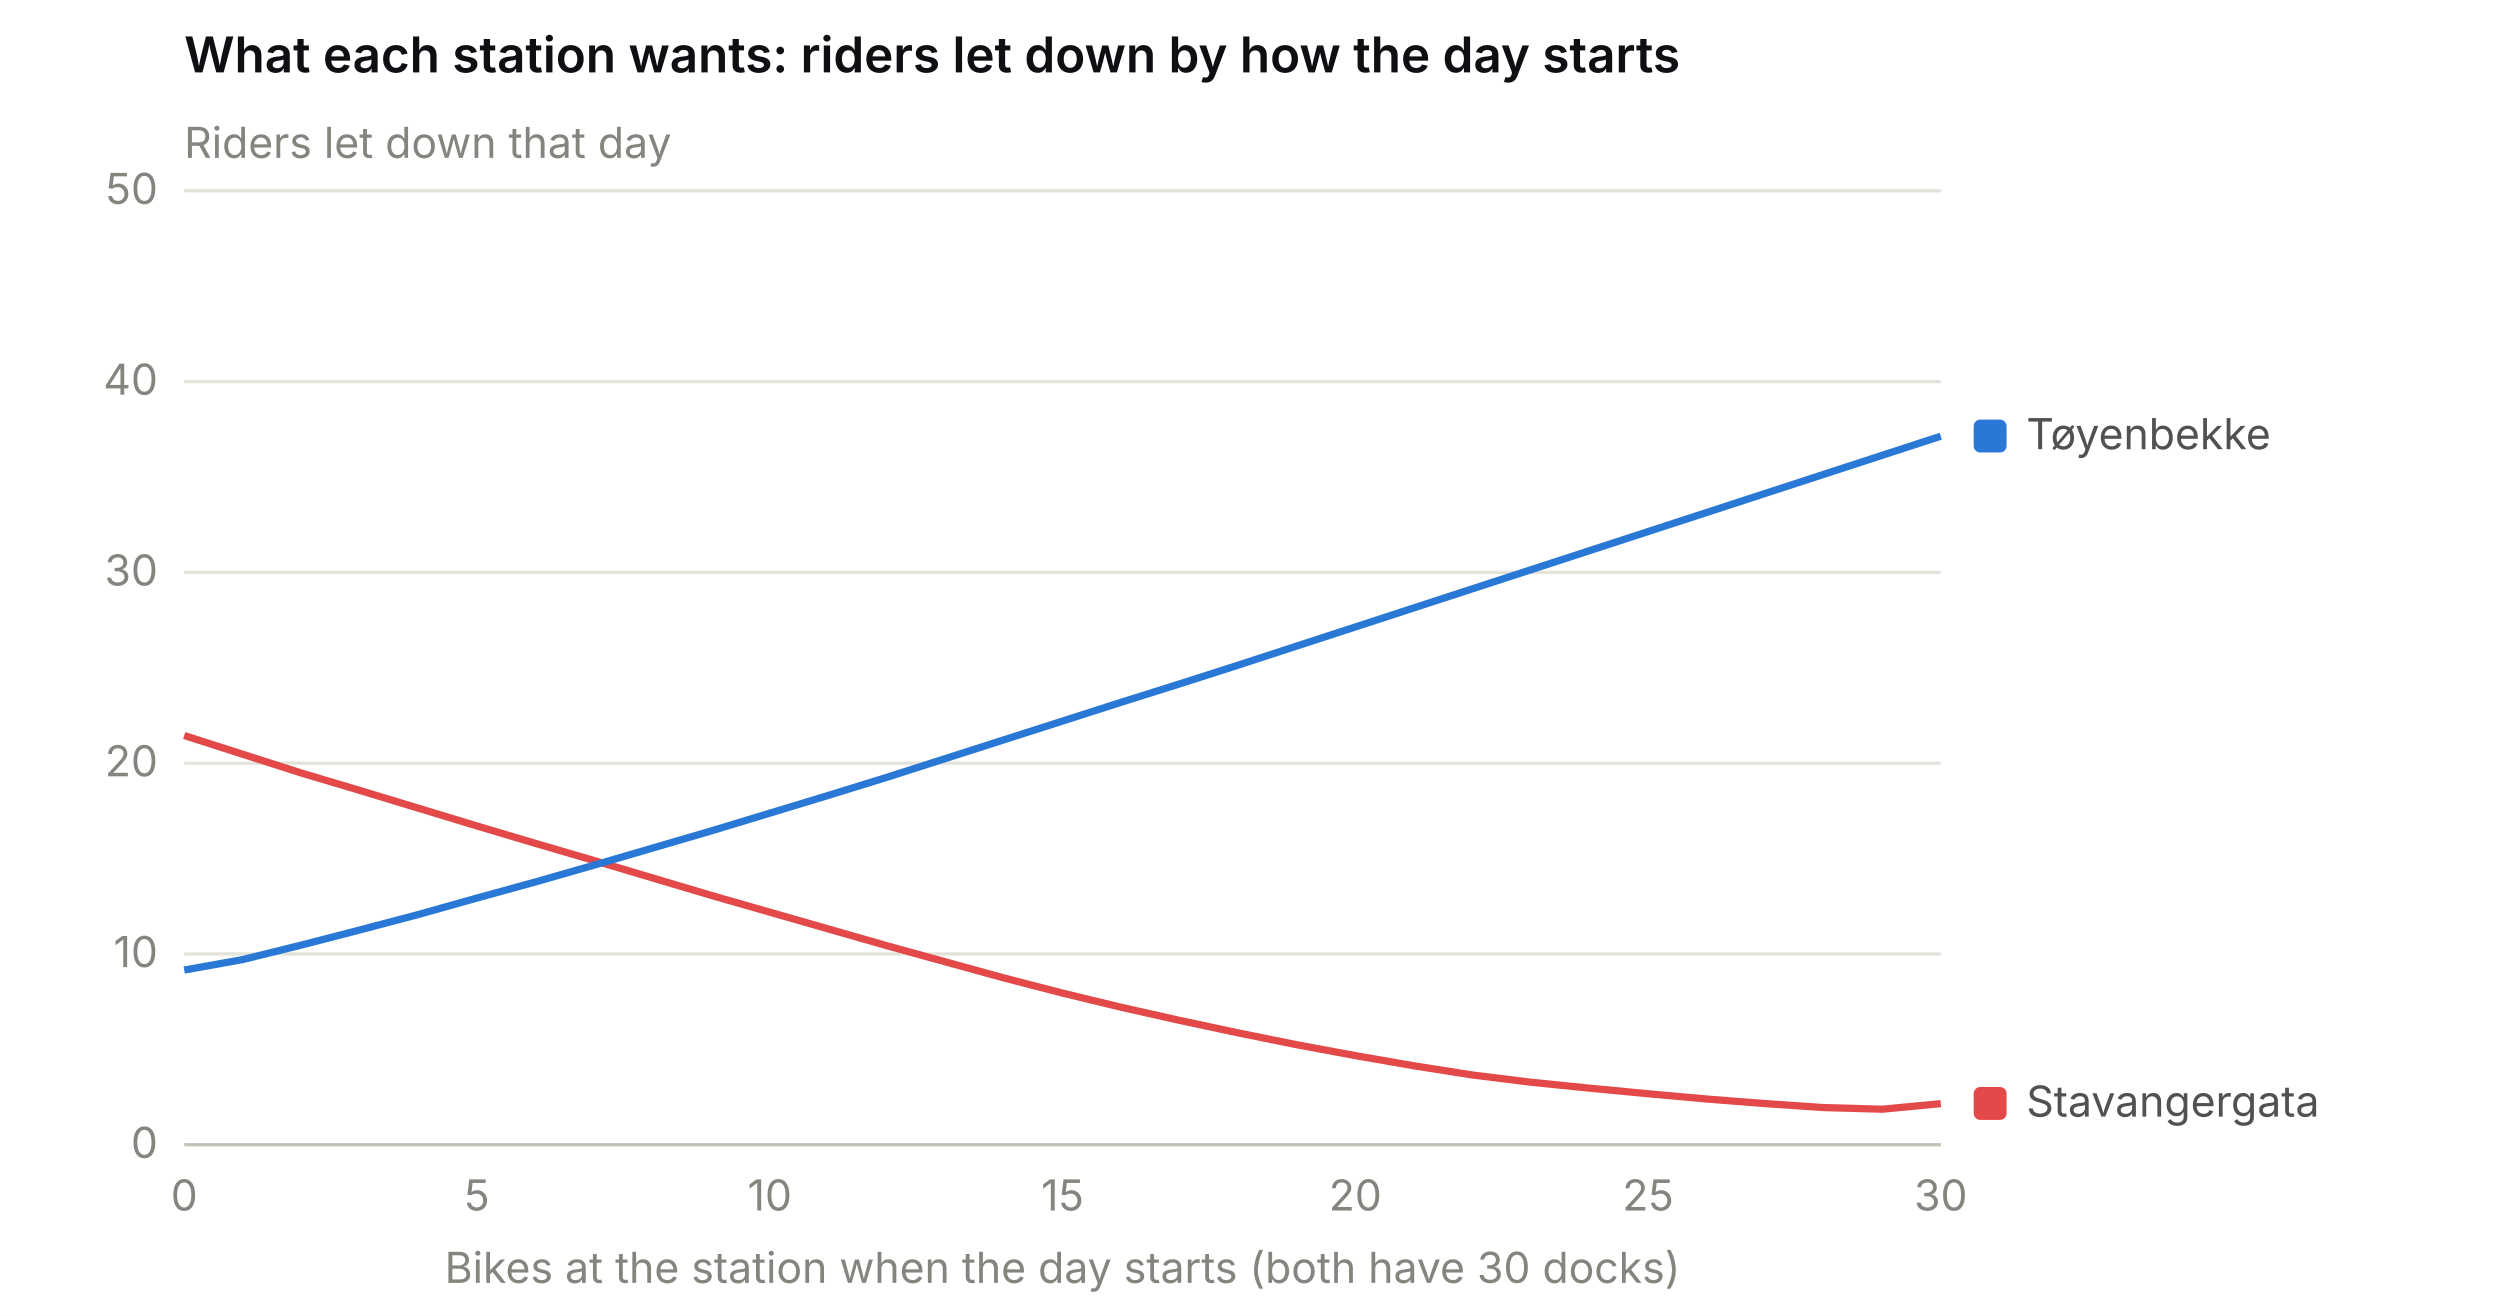
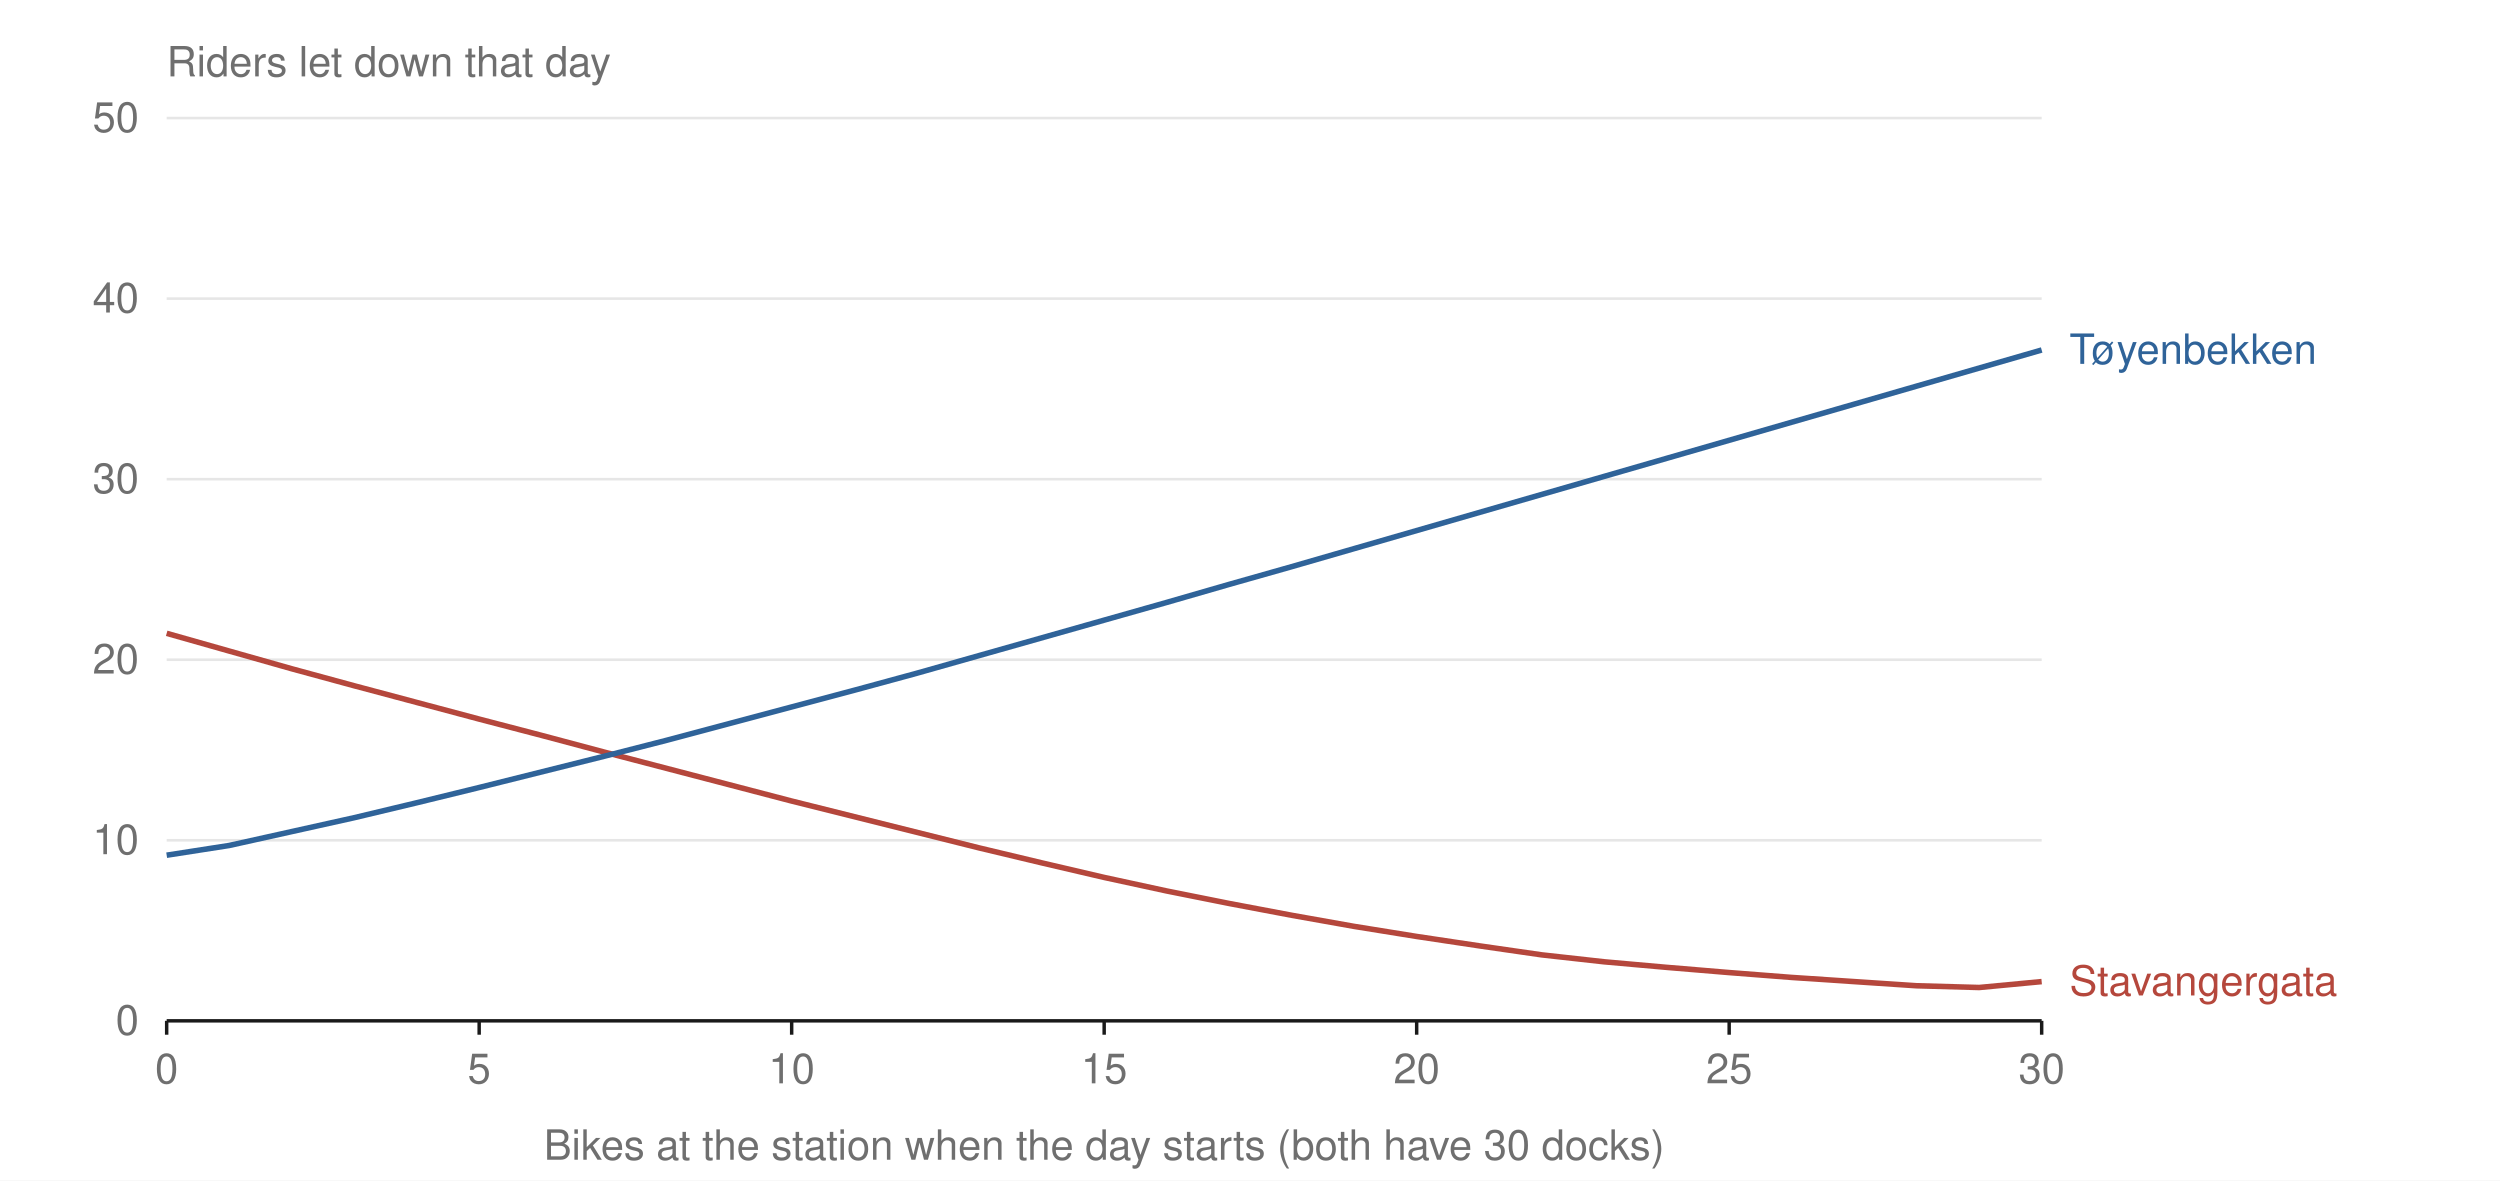
- <svg xmlns="http://www.w3.org/2000/svg" viewBox="0 0 760 400" width="760" height="400" font-family="Inter, Segoe UI, Arial, sans-serif" font-size="13">
-   <rect width="760" height="400" fill="#ffffff" />
-   <text x="56" y="22" font-size="15" font-weight="600" fill="#0d0f12">What each station wants: riders let down by how the day starts</text>
-   <text x="56" y="48" fill="#85857f">Riders let down that day</text>
-   <line x1="56" x2="590" y1="348.0" y2="348.0" stroke="#c3c2b7" />
-   <text x="48" y="352.0" text-anchor="end" fill="#85857f">0</text>
-   <line x1="56" x2="590" y1="290.0" y2="290.0" stroke="#e3e2db" />
-   <text x="48" y="294.0" text-anchor="end" fill="#85857f">10</text>
-   <line x1="56" x2="590" y1="232.0" y2="232.0" stroke="#e3e2db" />
-   <text x="48" y="236.0" text-anchor="end" fill="#85857f">20</text>
-   <line x1="56" x2="590" y1="174.0" y2="174.0" stroke="#e3e2db" />
-   <text x="48" y="178.0" text-anchor="end" fill="#85857f">30</text>
-   <line x1="56" x2="590" y1="116" y2="116" stroke="#e3e2db" />
-   <text x="48" y="120" text-anchor="end" fill="#85857f">40</text>
-   <line x1="56" x2="590" y1="58.0" y2="58.0" stroke="#e3e2db" />
-   <text x="48" y="62.0" text-anchor="end" fill="#85857f">50</text>
-   <text x="56.0" y="368" text-anchor="middle" fill="#85857f">0</text>
-   <text x="145.0" y="368" text-anchor="middle" fill="#85857f">5</text>
-   <text x="234.0" y="368" text-anchor="middle" fill="#85857f">10</text>
-   <text x="323.0" y="368" text-anchor="middle" fill="#85857f">15</text>
-   <text x="412.0" y="368" text-anchor="middle" fill="#85857f">20</text>
-   <text x="501.0" y="368" text-anchor="middle" fill="#85857f">25</text>
-   <text x="590.0" y="368" text-anchor="middle" fill="#85857f">30</text>
-   <text x="323.0" y="390" text-anchor="middle" fill="#85857f">Bikes at the station when the day starts (both have 30 docks)</text>
-   <polyline points="56.0,223.6 73.8,229.3 91.6,235.0 109.4,240.3 127.2,245.7 145.0,251.1 162.8,256.4 180.6,261.6 198.4,266.9 216.2,272.2 234.0,277.3 251.8,282.4 269.6,287.5 287.4,292.4 305.2,297.3 323.0,301.9 340.8,306.2 358.6,310.2 376.4,314.0 394.2,317.6 412.0,320.9 429.8,324.0 447.6,326.8 465.4,329.0 483.2,330.8 501.0,332.5 518.8,334.1 536.6,335.5 554.4,336.7 572.2,337.2 590.0,335.5" fill="none" stroke="#e34948" stroke-width="2.2" stroke-linejoin="round" />
-   <polyline points="56.0,294.9 73.8,291.7 91.6,287.3 109.4,282.7 127.2,278.0 145.0,273.0 162.8,268.1 180.6,263.0 198.4,257.8 216.2,252.6 234.0,247.2 251.8,241.8 269.6,236.3 287.4,230.6 305.2,224.9 323.0,219.2 340.8,213.5 358.6,207.9 376.4,202.2 394.2,196.4 412.0,190.6 429.8,184.8 447.6,179.0 465.4,173.2 483.2,167.4 501.0,161.6 518.8,155.8 536.6,150.0 554.4,144.2 572.2,138.4 590.0,132.6" fill="none" stroke="#2a78d6" stroke-width="2.2" stroke-linejoin="round" />
-   <rect x="600" y="127.556" width="10" height="10" rx="2" fill="#2a78d6" />
-   <text x="616" y="136.556" fill="#50524f">Tøyenbekke</text>
-   <rect x="600" y="330.451" width="10" height="10" rx="2" fill="#e34948" />
-   <text x="616" y="339.451" fill="#50524f">Stavangergata</text>
+ <svg xmlns="http://www.w3.org/2000/svg" viewBox="0 0 720 340" width="720" height="340" font-family="Helvetica Neue, Helvetica, Arial, sans-serif" font-size="12">
+   <rect width="720" height="340" fill="#ffffff" />
+   <text x="48" y="22" fill="#6f6f6f">Riders let down that day</text>
+   <text x="40" y="298.0" text-anchor="end" fill="#6f6f6f">0</text>
+   <line x1="48" x2="588" y1="242.0" y2="242.0" stroke="#e6e6e6" stroke-width="0.75" />
+   <text x="40" y="246.0" text-anchor="end" fill="#6f6f6f">10</text>
+   <line x1="48" x2="588" y1="190.0" y2="190.0" stroke="#e6e6e6" stroke-width="0.75" />
+   <text x="40" y="194.0" text-anchor="end" fill="#6f6f6f">20</text>
+   <line x1="48" x2="588" y1="138.0" y2="138.0" stroke="#e6e6e6" stroke-width="0.75" />
+   <text x="40" y="142.0" text-anchor="end" fill="#6f6f6f">30</text>
+   <line x1="48" x2="588" y1="86.0" y2="86.0" stroke="#e6e6e6" stroke-width="0.75" />
+   <text x="40" y="90.0" text-anchor="end" fill="#6f6f6f">40</text>
+   <line x1="48" x2="588" y1="34.0" y2="34.0" stroke="#e6e6e6" stroke-width="0.75" />
+   <text x="40" y="38.0" text-anchor="end" fill="#6f6f6f">50</text>
+   <line x1="48" x2="588" y1="294.0" y2="294.0" stroke="#1a1a1a" stroke-width="1" />
+   <line x1="48.0" x2="48.0" y1="294.0" y2="298.0" stroke="#1a1a1a" stroke-width="1" />
+   <text x="48.0" y="312.0" text-anchor="middle" fill="#6f6f6f">0</text>
+   <line x1="138.0" x2="138.0" y1="294.0" y2="298.0" stroke="#1a1a1a" stroke-width="1" />
+   <text x="138.0" y="312.0" text-anchor="middle" fill="#6f6f6f">5</text>
+   <line x1="228.0" x2="228.0" y1="294.0" y2="298.0" stroke="#1a1a1a" stroke-width="1" />
+   <text x="228.0" y="312.0" text-anchor="middle" fill="#6f6f6f">10</text>
+   <line x1="318.0" x2="318.0" y1="294.0" y2="298.0" stroke="#1a1a1a" stroke-width="1" />
+   <text x="318.0" y="312.0" text-anchor="middle" fill="#6f6f6f">15</text>
+   <line x1="408.0" x2="408.0" y1="294.0" y2="298.0" stroke="#1a1a1a" stroke-width="1" />
+   <text x="408.0" y="312.0" text-anchor="middle" fill="#6f6f6f">20</text>
+   <line x1="498.0" x2="498.0" y1="294.0" y2="298.0" stroke="#1a1a1a" stroke-width="1" />
+   <text x="498.0" y="312.0" text-anchor="middle" fill="#6f6f6f">25</text>
+   <line x1="588.0" x2="588.0" y1="294.0" y2="298.0" stroke="#1a1a1a" stroke-width="1" />
+   <text x="588.0" y="312.0" text-anchor="middle" fill="#6f6f6f">30</text>
+   <text x="318.0" y="334" text-anchor="middle" fill="#6f6f6f">Bikes at the station when the day starts (both have 30 docks)</text>
+   <polyline points="48.0,182.4 66.0,187.5 84.0,192.6 102.0,197.5 120.0,202.3 138.0,207.1 156.0,211.8 174.0,216.6 192.0,221.3 210.0,226.0 228.0,230.7 246.0,235.2 264.0,239.7 282.0,244.2 300.0,248.5 318.0,252.7 336.0,256.6 354.0,260.2 372.0,263.6 390.0,266.8 408.0,269.7 426.0,272.4 444.0,275.0 462.0,277.0 480.0,278.6 498.0,280.1 516.0,281.5 534.0,282.7 552.0,283.9 570.0,284.4 588.0,282.7" fill="none" stroke="#b5473c" stroke-width="1.6" stroke-linejoin="round" />
+   <polyline points="48.0,246.3 66.0,243.5 84.0,239.5 102.0,235.5 120.0,231.2 138.0,226.8 156.0,222.3 174.0,217.8 192.0,213.2 210.0,208.4 228.0,203.6 246.0,198.8 264.0,193.9 282.0,188.8 300.0,183.7 318.0,178.6 336.0,173.5 354.0,168.3 372.0,163.2 390.0,158.0 408.0,152.8 426.0,147.6 444.0,142.4 462.0,137.2 480.0,132.0 498.0,126.8 516.0,121.6 534.0,116.4 552.0,111.2 570.0,106.0 588.0,100.8" fill="none" stroke="#2f6399" stroke-width="1.6" stroke-linejoin="round" />
+   <text x="596" y="104.8" fill="#2f6399">Tøyenbekken</text>
+   <text x="596" y="286.7" fill="#b5473c">Stavangergata</text>
</svg>
